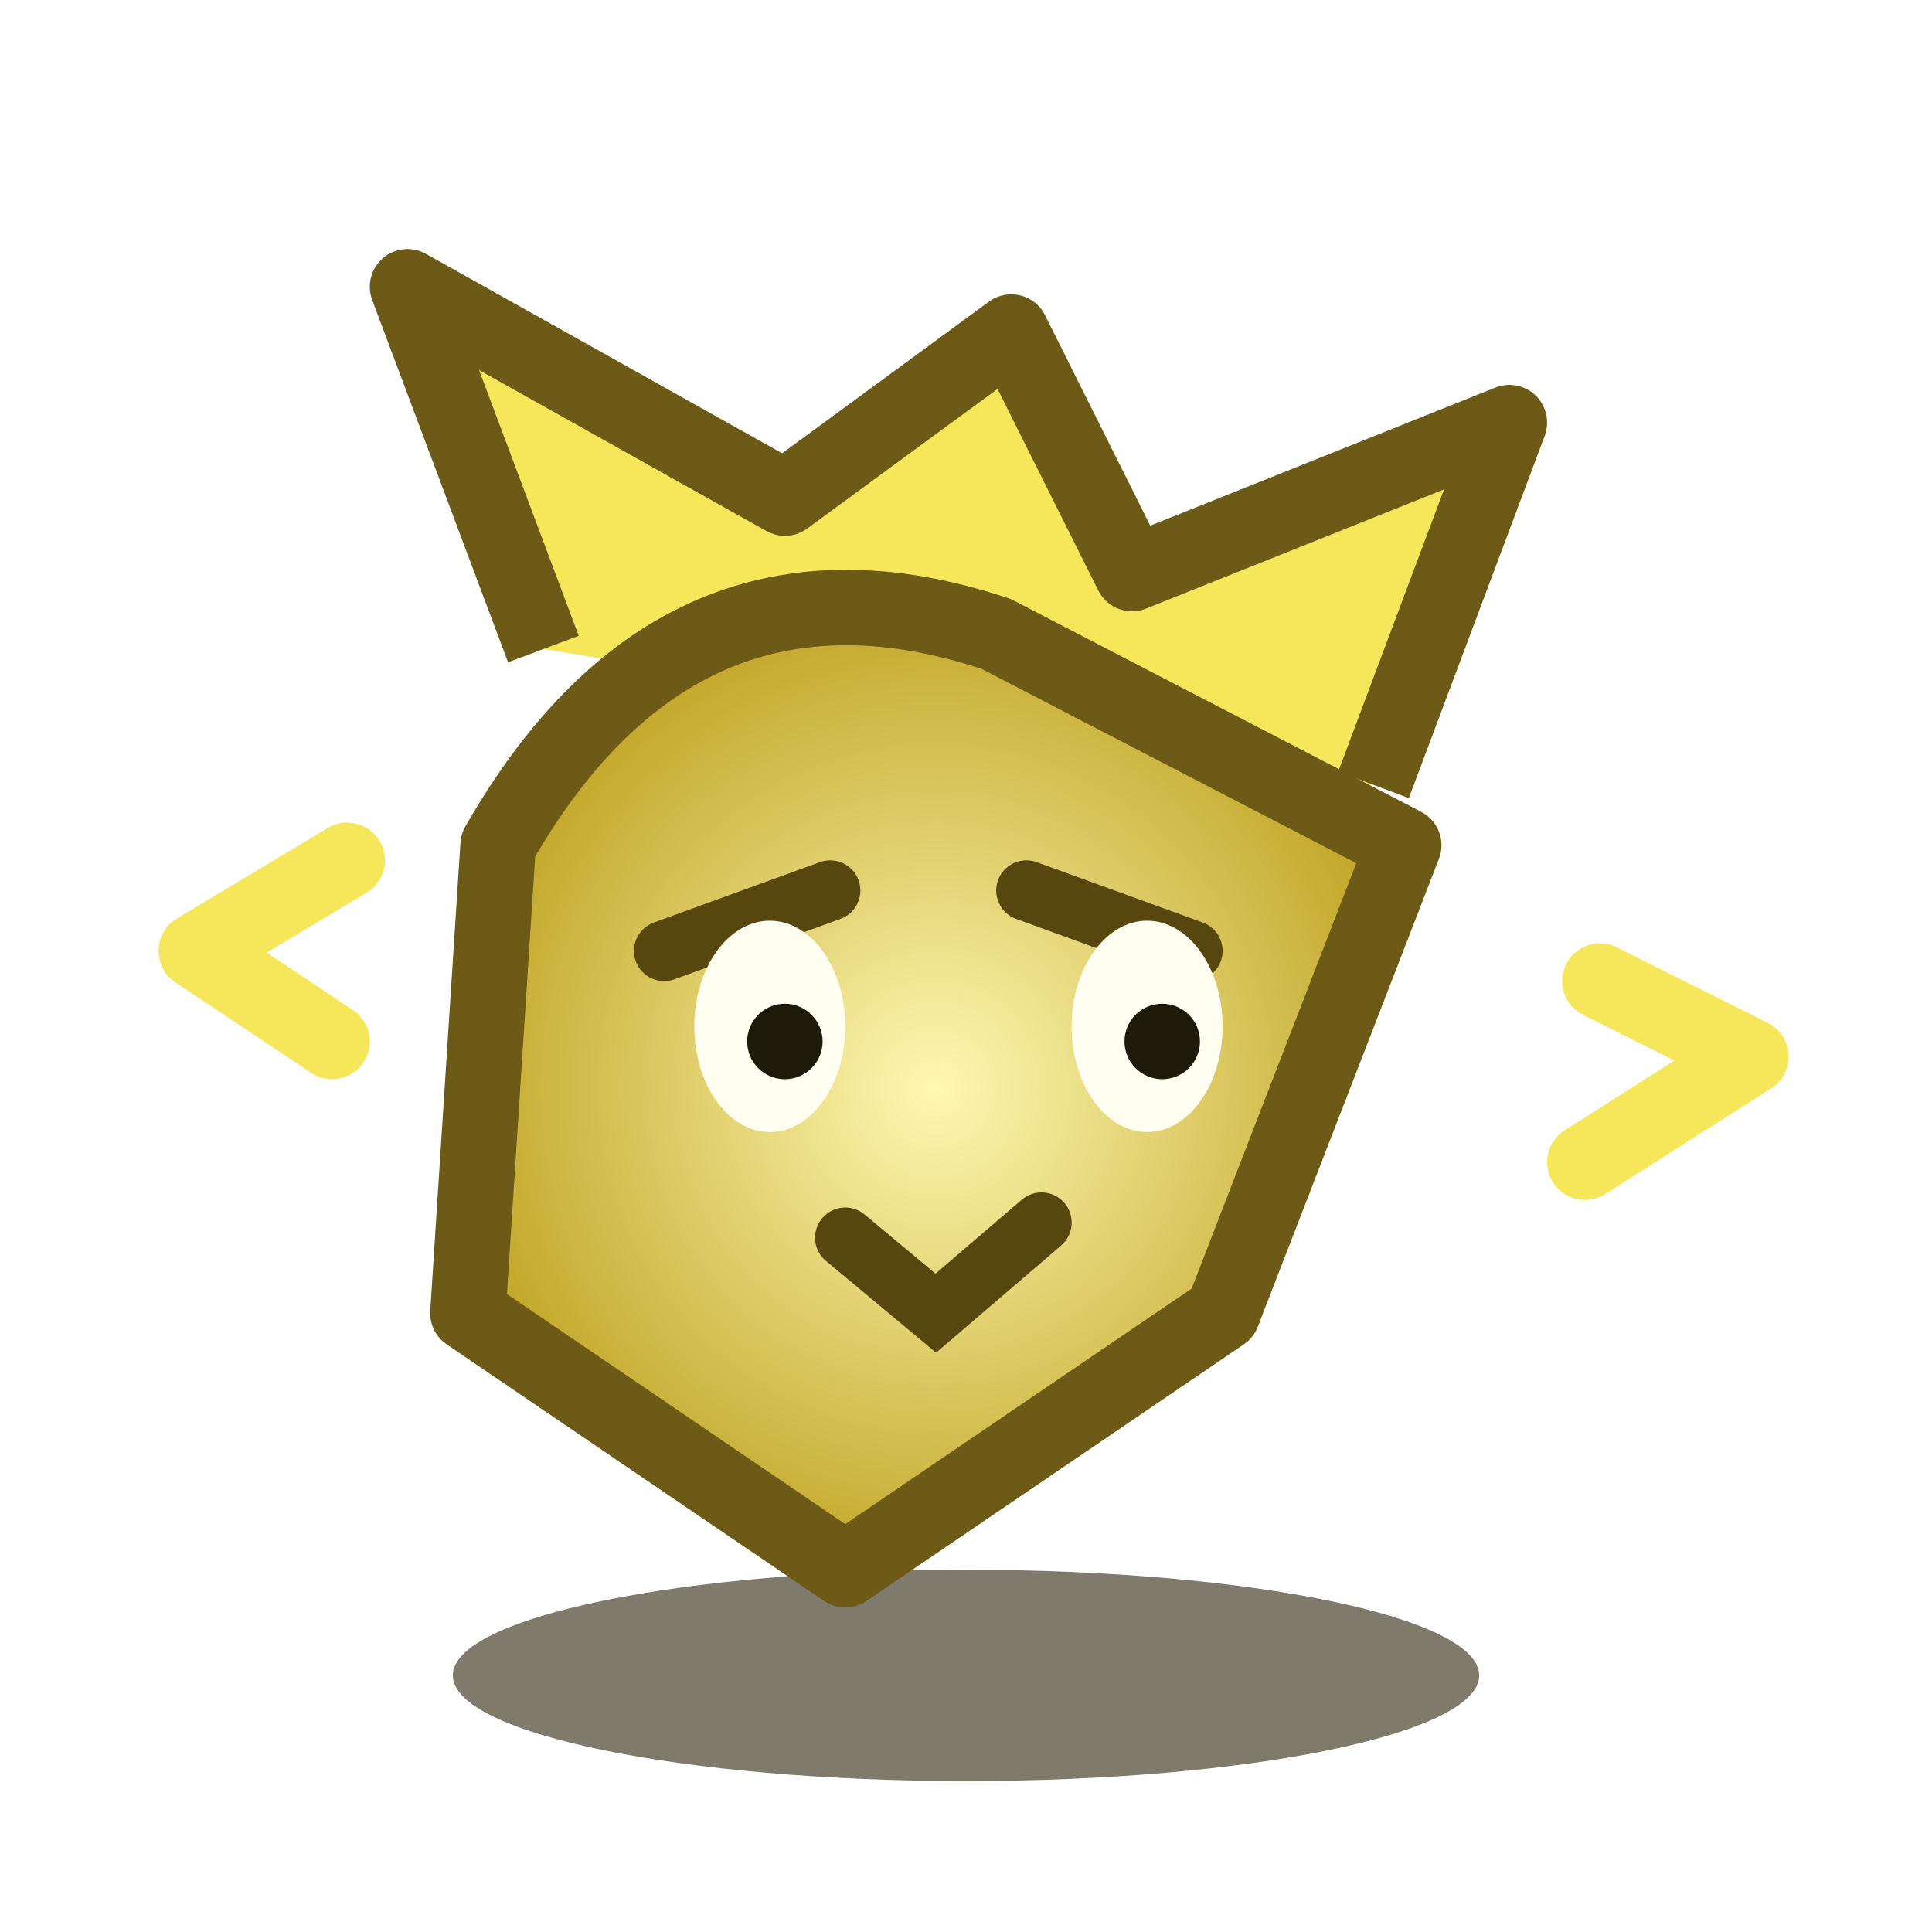
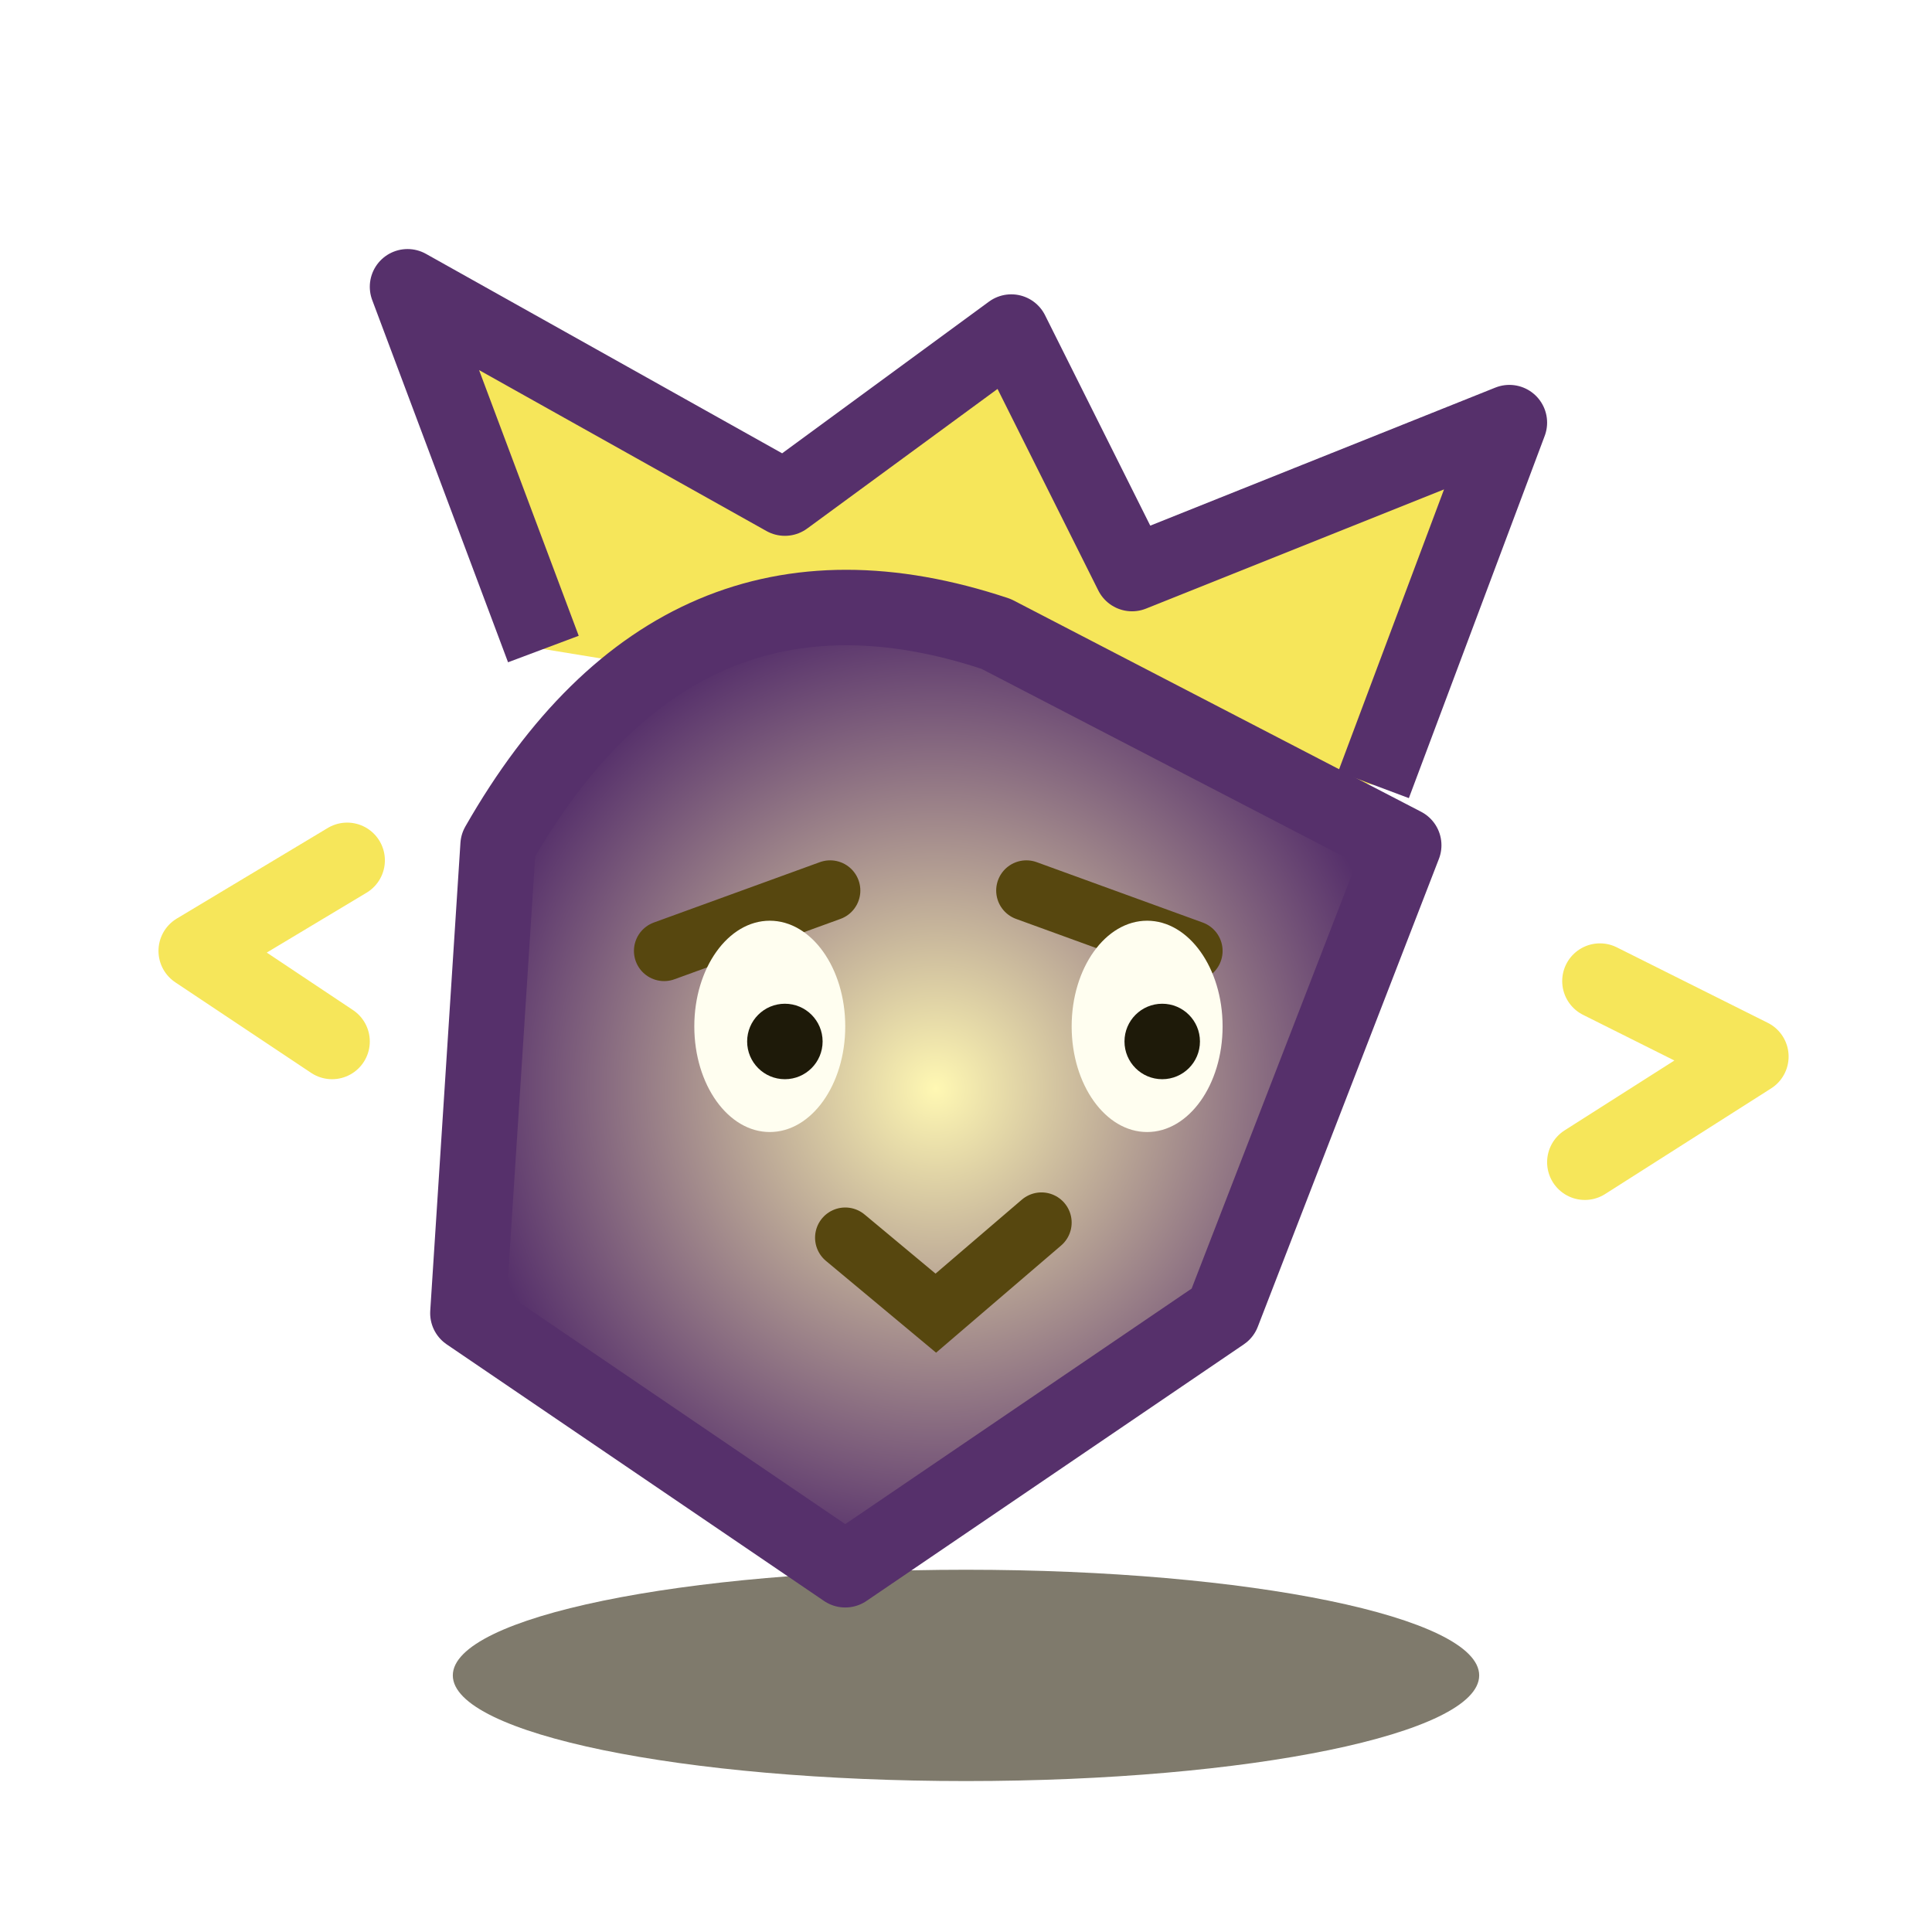
<svg xmlns="http://www.w3.org/2000/svg" viewBox="0 0 128 128" role="img" aria-labelledby="title">
  <defs>
    <radialGradient id="spark">
      <stop stop-color="#fff8b3" />
-       <stop offset="1" stop-color="#c3a92c" />
+       <stop offset="1" stop-color="#56306b" />
    </radialGradient>
  </defs>
  <ellipse cx="64" cy="111" rx="34" ry="7" fill="#29220a" opacity=".6" />
-   <path d="M36 43 27 19 52 33 67 22 75 38 100 28 91 52" fill="#f6e65a" stroke="#6c5a16" stroke-width="5" stroke-linejoin="round" />
-   <path d="M33 56Q45 35 66 42l27 14-12 31-25 17-25-17Z" fill="url(#spark)" stroke="#6c5a16" stroke-width="5" stroke-linejoin="round" />
+   <path d="M36 43 27 19 52 33 67 22 75 38 100 28 91 52" fill="#f6e65a" stroke="#56306b" stroke-width="5" stroke-linejoin="round" />
+   <path d="M33 56Q45 35 66 42l27 14-12 31-25 17-25-17Z" fill="url(#spark)" stroke="#56306b" stroke-width="5" stroke-linejoin="round" />
  <path d="M44 63 55 59m13 0 11 4" stroke="#57470f" stroke-width="4" stroke-linecap="round" />
  <ellipse cx="51" cy="68" rx="5" ry="7" fill="#fffef0" />
  <ellipse cx="76" cy="68" rx="5" ry="7" fill="#fffef0" />
  <circle cx="52" cy="69" r="2.5" fill="#1e1a09" />
  <circle cx="77" cy="69" r="2.5" fill="#1e1a09" />
  <path d="M56 82 62 87 69 81" fill="none" stroke="#57470f" stroke-width="4" stroke-linecap="round" />
  <path d="M22 69 13 63 23 57M105 77l11-7-10-5" fill="none" stroke="#f6e65a" stroke-width="5" stroke-linecap="round" stroke-linejoin="round" />
</svg>
